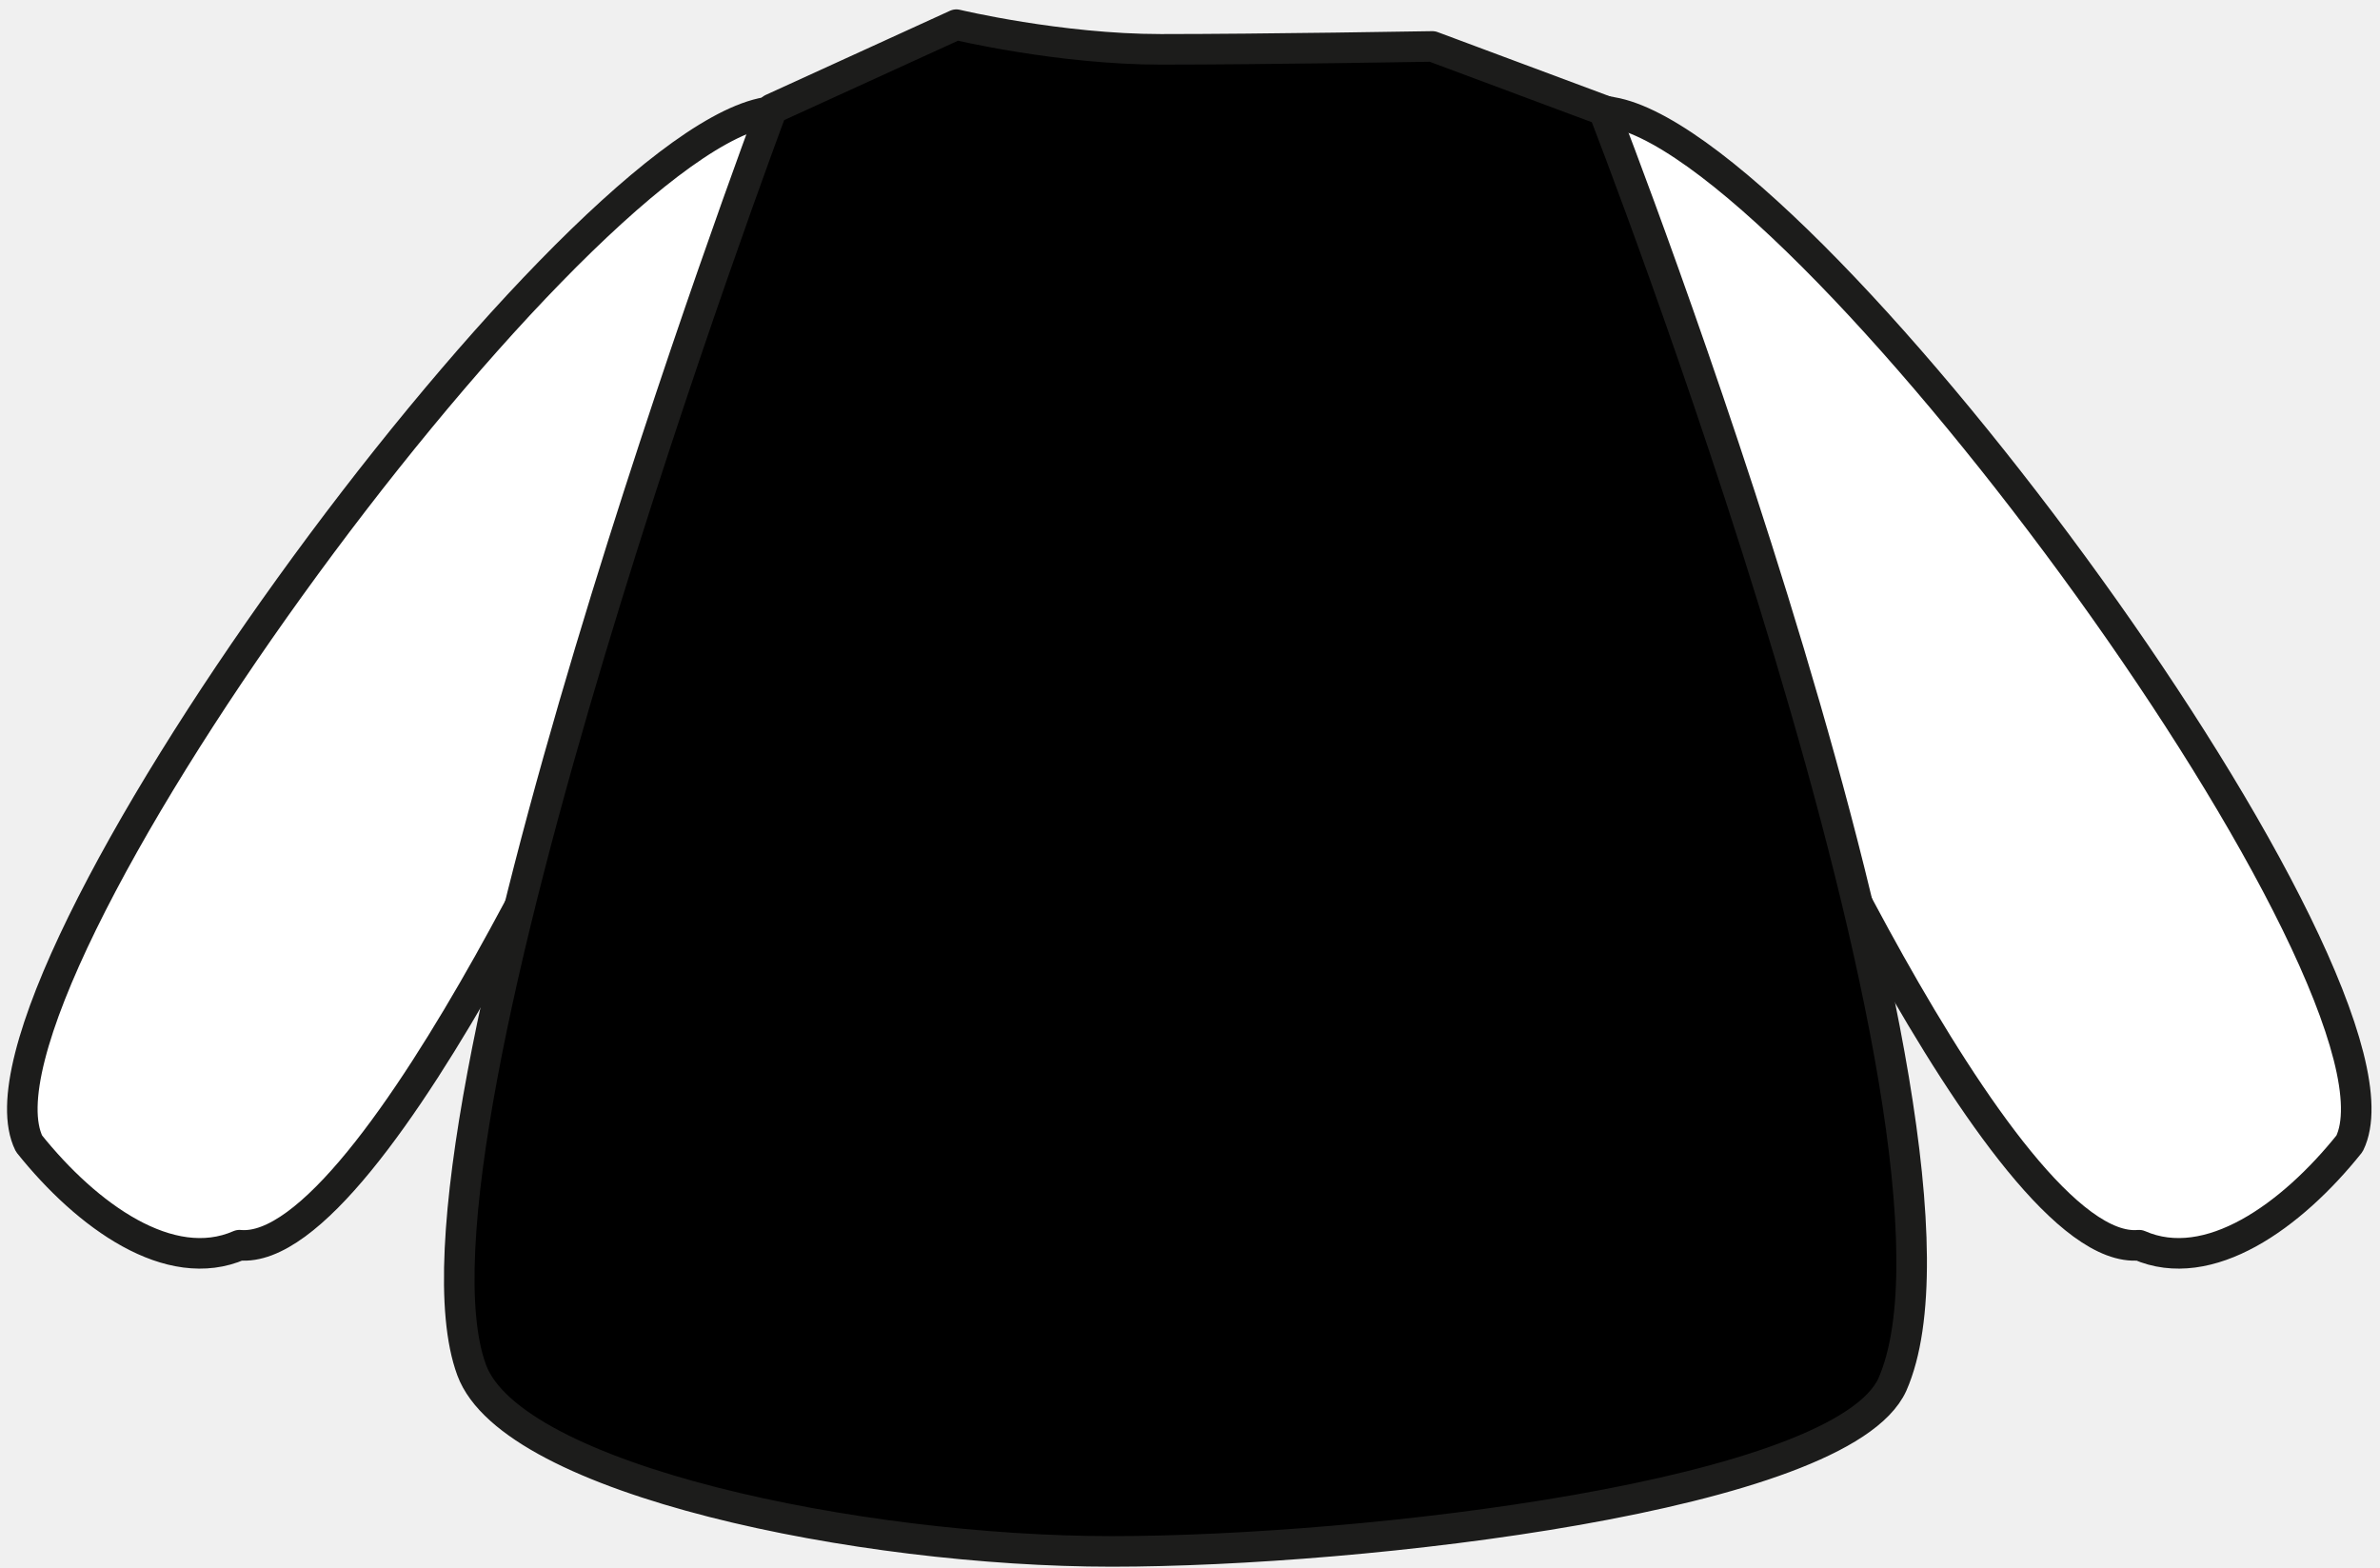
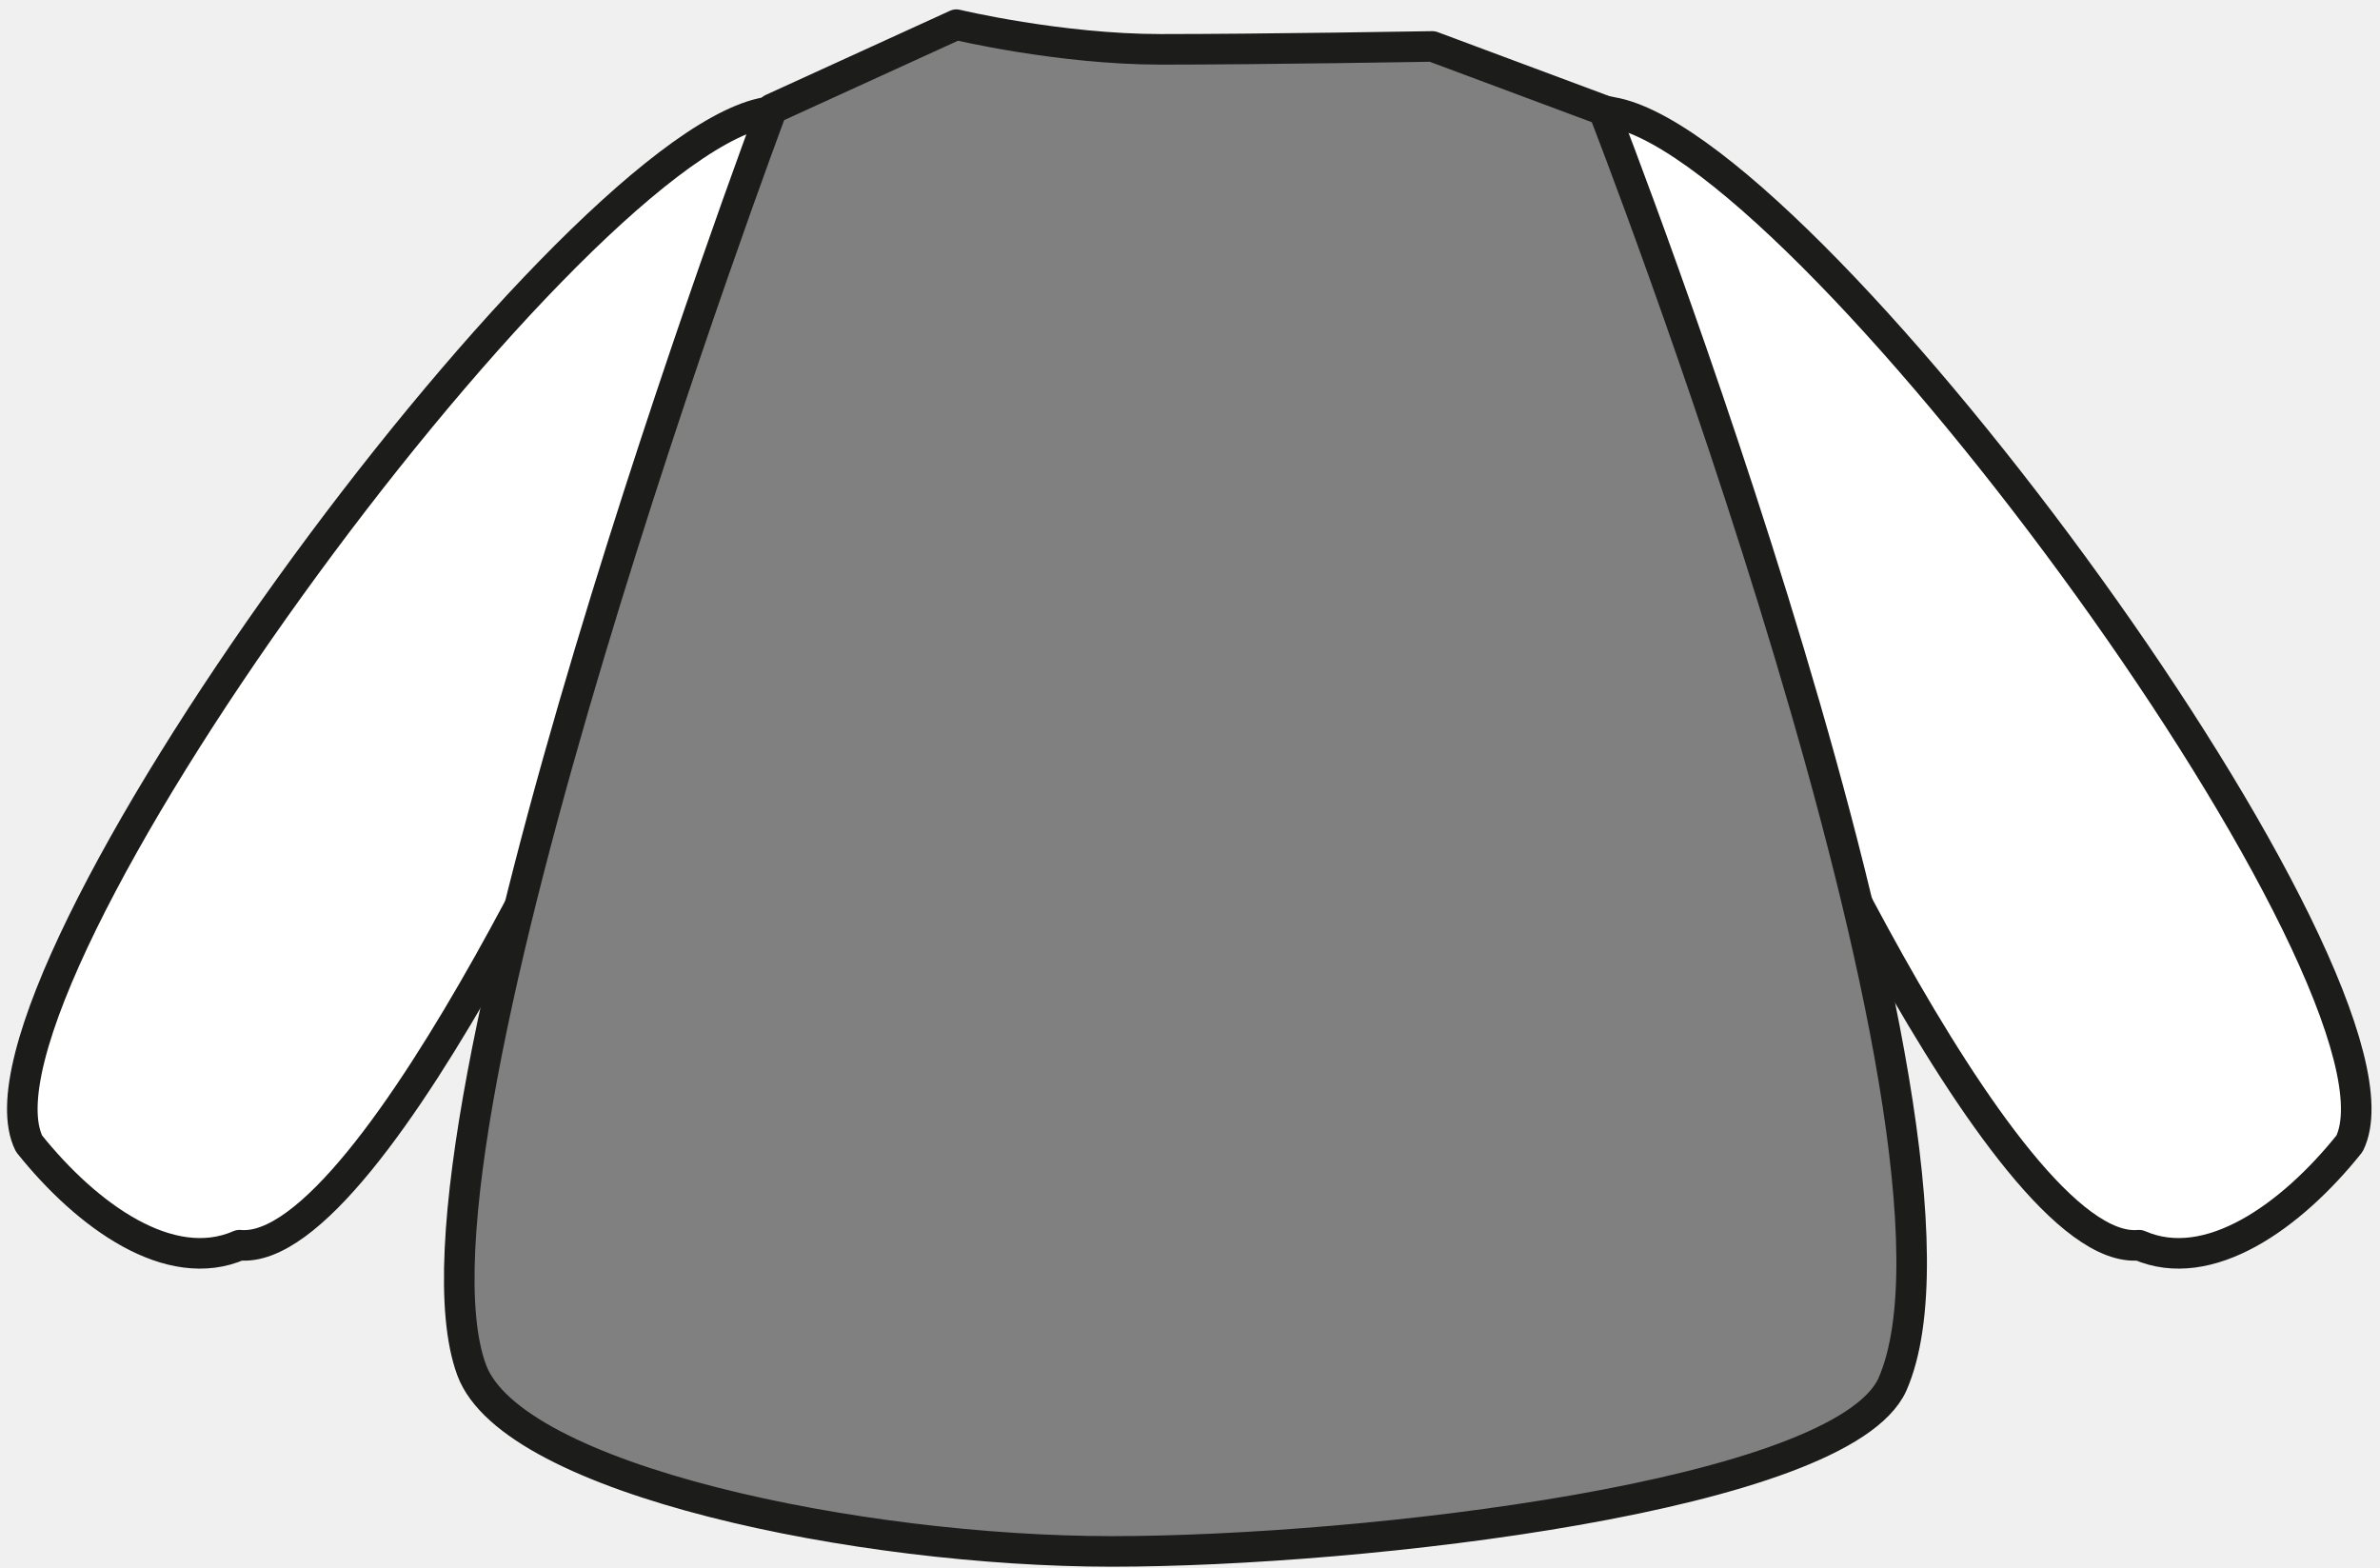
<svg xmlns="http://www.w3.org/2000/svg" width="164" height="108" viewBox="0 0 164 108" fill="none">
  <path d="M147.4 85.8C152.2 87.9 157.9 83.8 161.9 78.8C167.2 68 125.5 11 111.4 7.8C96.4 4.5 101.4 28.7 101.4 28.7L120.2 46.2C120.2 46.3 137.9 86.7 147.4 85.8Z" fill="#FFFFFF" stroke="#1C1C1B" stroke-width="2.106" stroke-miterlimit="10" stroke-linecap="round" stroke-linejoin="round" />
  <path d="M16.5 85.8C11.7 87.9 6 83.8 2 78.8C-3.3 68 38.4 11 52.5 7.8C67.5 4.5 62.5 28.7 62.5 28.7L43.7 46.2C43.7 46.3 26 86.7 16.5 85.8Z" fill="white" stroke="#1C1C1B" stroke-width="2.106" stroke-miterlimit="10" stroke-linecap="round" stroke-linejoin="round" />
-   <path d="M110.5 7.6L98.7 3.2C98.7 3.2 87 3.4 80 3.4C73 3.4 65.9 1.7 65.9 1.7L53.2 7.5C53.2 7.5 26.6 78.4 32.5 94.4C35.3 102 59.3 106.9 76.6 106.9C93.9 106.9 126.9 103.1 130.4 95.4C138 78.1 110.5 7.6 110.5 7.6Z" fill="black" stroke="#1C1C1B" stroke-width="2.106" stroke-miterlimit="10" stroke-linecap="round" stroke-linejoin="round" />
+   <path d="M110.5 7.6L98.7 3.2C98.7 3.2 87 3.4 80 3.4C73 3.4 65.9 1.7 65.9 1.7L53.2 7.5C53.2 7.5 26.6 78.4 32.5 94.4C35.3 102 59.3 106.9 76.6 106.9C93.9 106.9 126.9 103.1 130.4 95.4C138 78.1 110.5 7.6 110.5 7.6Z" fill="gray" stroke="#1C1C1B" stroke-width="2.106" stroke-miterlimit="10" stroke-linecap="round" stroke-linejoin="round" />
</svg>
